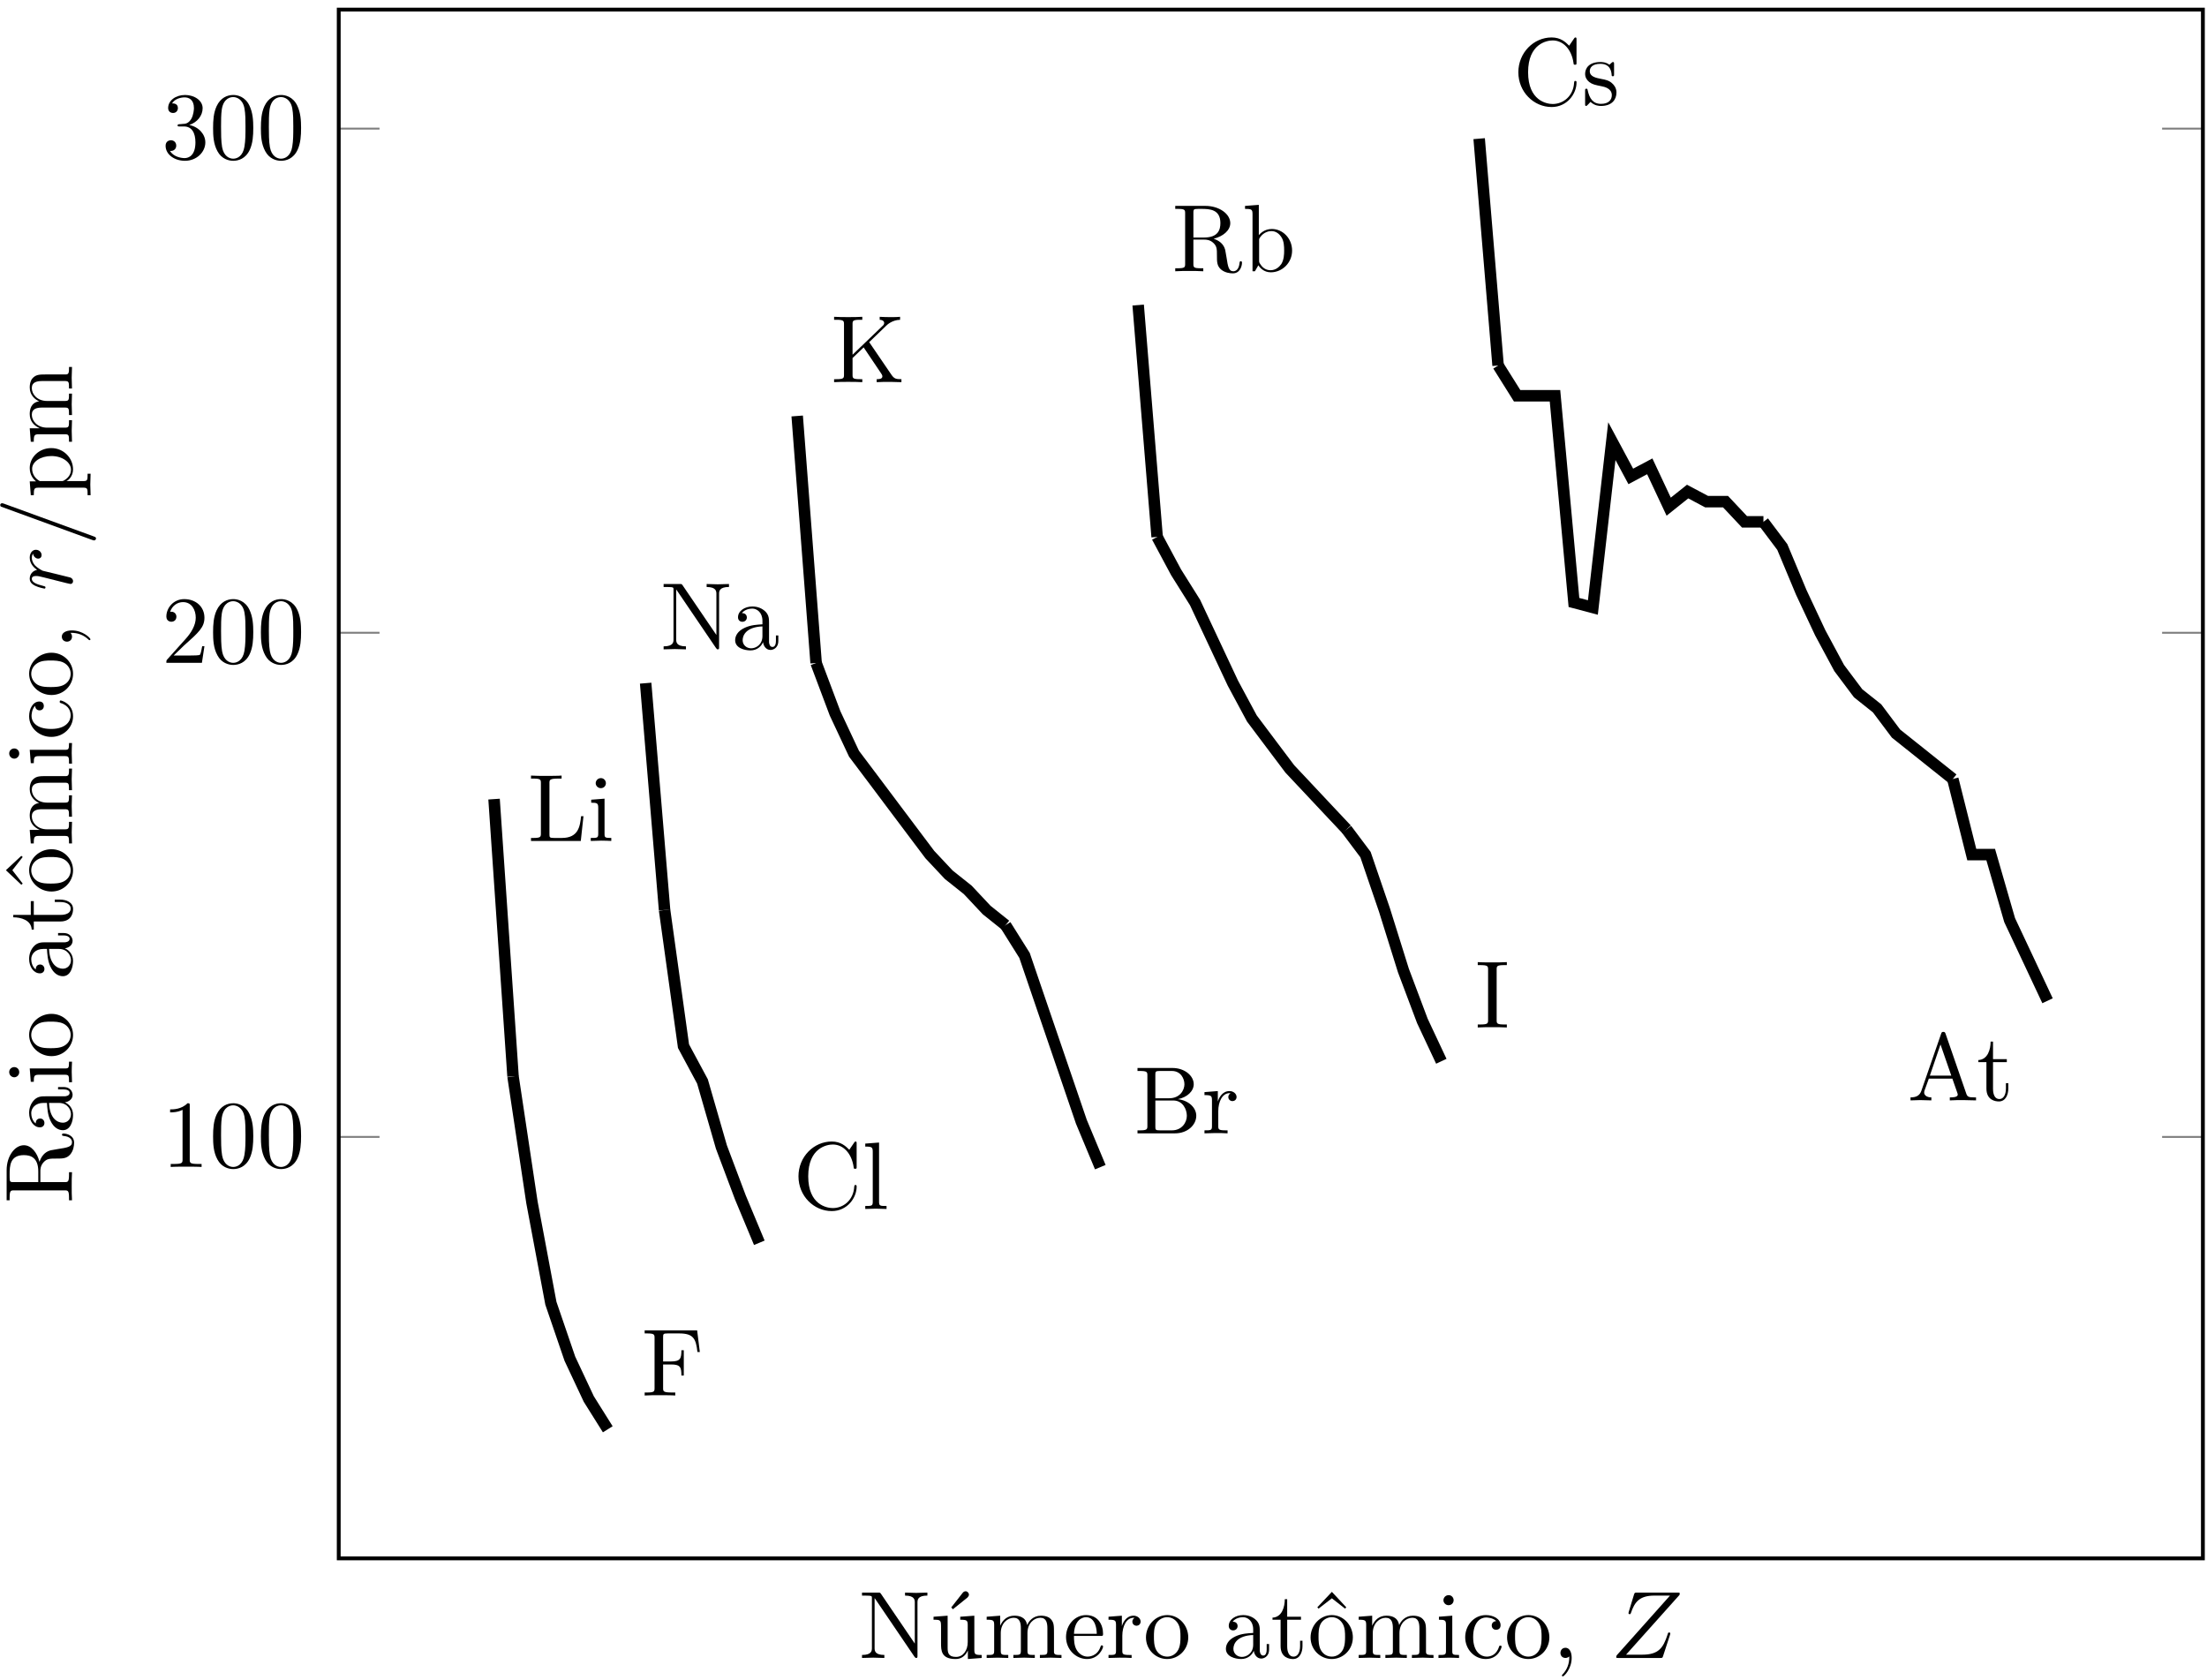
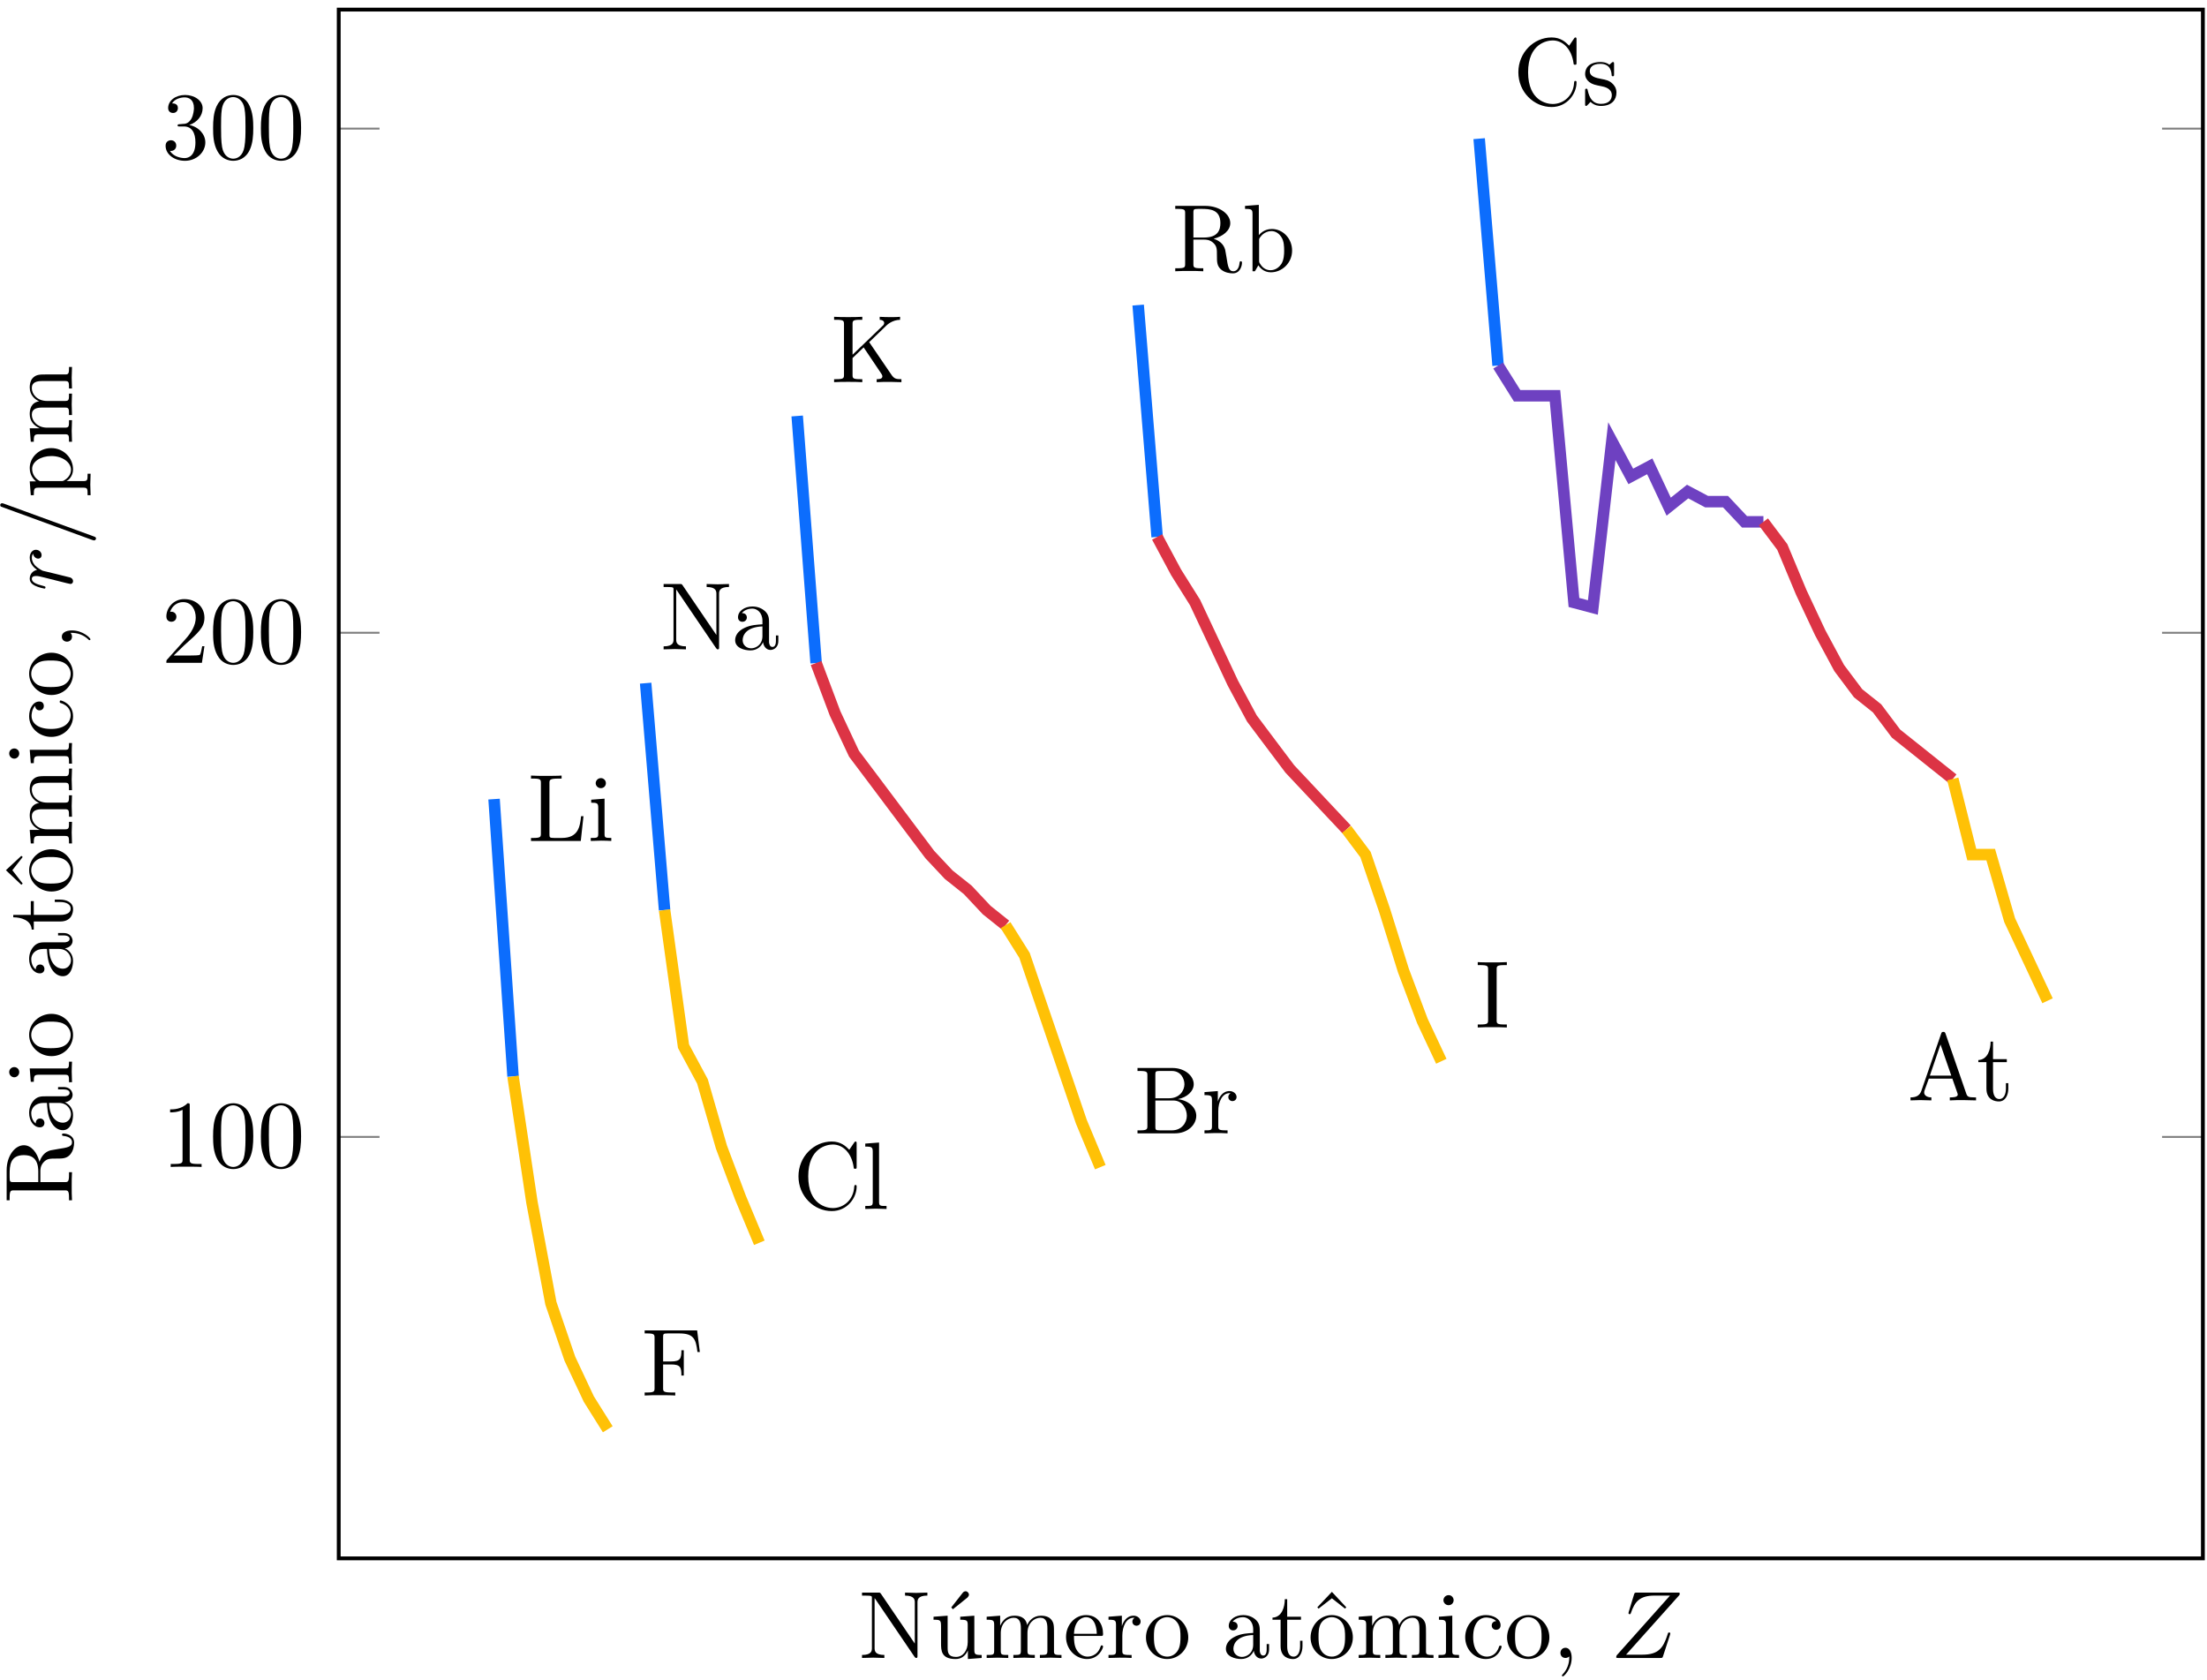
<svg xmlns="http://www.w3.org/2000/svg" xmlns:xlink="http://www.w3.org/1999/xlink" width="230pt" height="175pt" version="1.1" viewBox="0 0 230 175">
  <defs>
    <symbol id="ao" overflow="visible">
      <path d="m4.172 0v-0.312h-0.312c-0.906 0-0.922-0.109-0.922-0.469v-5.594c0-0.25 0-0.266-0.234-0.266-0.625 0.641-1.5 0.641-1.812 0.641v0.312c0.203 0 0.781 0 1.297-0.266v5.172c0 0.359-0.031 0.469-0.922 0.469h-0.312v0.312c0.344-0.031 1.203-0.031 1.609-0.031 0.391 0 1.266 0 1.609 0.031z" />
    </symbol>
    <symbol id="a" overflow="visible">
      <path d="m4.578-3.188c0-0.797-0.047-1.594-0.391-2.328-0.453-0.969-1.281-1.125-1.688-1.125-0.609 0-1.328 0.266-1.75 1.188-0.312 0.688-0.359 1.469-0.359 2.266 0 0.75 0.031 1.641 0.453 2.406 0.422 0.797 1.156 1 1.641 1 0.531 0 1.297-0.203 1.734-1.156 0.312-0.688 0.359-1.469 0.359-2.25zm-0.812-0.125c0 0.75 0 1.422-0.109 2.062-0.156 0.953-0.719 1.25-1.172 1.25-0.391 0-0.984-0.25-1.156-1.203-0.109-0.594-0.109-1.516-0.109-2.109 0-0.641 0-1.297 0.078-1.828 0.188-1.188 0.938-1.281 1.188-1.281 0.328 0 0.984 0.188 1.172 1.172 0.109 0.562 0.109 1.312 0.109 1.938z" />
    </symbol>
    <symbol id="an" overflow="visible">
      <path d="m4.469-1.734h-0.234c-0.062 0.297-0.125 0.734-0.234 0.891-0.062 0.078-0.719 0.078-0.938 0.078h-1.797l1.062-1.031c1.547-1.375 2.141-1.906 2.141-2.906 0-1.141-0.891-1.938-2.109-1.938-1.125 0-1.859 0.922-1.859 1.812 0 0.547 0.5 0.547 0.531 0.547 0.172 0 0.516-0.109 0.516-0.531 0-0.25-0.188-0.516-0.531-0.516-0.078 0-0.094 0-0.125 0.016 0.219-0.656 0.766-1.016 1.344-1.016 0.906 0 1.328 0.812 1.328 1.625 0 0.797-0.484 1.578-1.047 2.203l-1.906 2.125c-0.109 0.109-0.109 0.141-0.109 0.375h3.703z" />
    </symbol>
    <symbol id="am" overflow="visible">
      <path d="m4.562-1.703c0-0.812-0.641-1.594-1.672-1.812 0.812-0.266 1.391-0.953 1.391-1.75 0-0.812-0.875-1.375-1.828-1.375-1 0-1.766 0.594-1.766 1.359 0 0.328 0.219 0.516 0.516 0.516s0.5-0.219 0.5-0.516c0-0.484-0.469-0.484-0.609-0.484 0.297-0.5 0.953-0.625 1.312-0.625 0.422 0 0.969 0.219 0.969 1.109 0 0.125-0.031 0.703-0.281 1.141-0.297 0.484-0.641 0.516-0.891 0.516-0.078 0.016-0.312 0.031-0.391 0.031-0.078 0.016-0.141 0.031-0.141 0.125 0 0.109 0.062 0.109 0.234 0.109h0.438c0.812 0 1.188 0.672 1.188 1.656 0 1.359-0.688 1.641-1.125 1.641s-1.188-0.172-1.531-0.75c0.344 0.047 0.656-0.172 0.656-0.547 0-0.359-0.266-0.562-0.547-0.562-0.25 0-0.562 0.141-0.562 0.578 0 0.906 0.922 1.562 2.016 1.562 1.219 0 2.125-0.906 2.125-1.922z" />
    </symbol>
    <symbol id="al" overflow="visible">
      <path d="m5.797-2.578h-0.25c-0.109 1.016-0.25 2.266-2 2.266h-0.812c-0.469 0-0.484-0.062-0.484-0.391v-5.312c0-0.344 0-0.484 0.938-0.484h0.328v-0.312c-0.359 0.031-1.266 0.031-1.672 0.031-0.391 0-1.172 0-1.516-0.031v0.312h0.234c0.766 0 0.797 0.109 0.797 0.469v5.25c0 0.359-0.031 0.469-0.797 0.469h-0.234v0.312h5.188z" />
    </symbol>
    <symbol id="i" overflow="visible">
      <path d="m2.469 0v-0.312c-0.672 0-0.703-0.047-0.703-0.438v-3.656l-1.391 0.109v0.312c0.641 0 0.734 0.062 0.734 0.547v2.688c0 0.438-0.109 0.438-0.781 0.438v0.312l1.094-0.031c0.359 0 0.703 0.016 1.047 0.031zm-0.562-6.016c0-0.281-0.219-0.531-0.516-0.531-0.344 0-0.547 0.281-0.547 0.531 0 0.266 0.234 0.516 0.531 0.516 0.344 0 0.531-0.266 0.531-0.516z" />
    </symbol>
    <symbol id="aa" overflow="visible">
      <path d="m6.078-4.531-0.281-2.25h-5.469v0.312h0.234c0.766 0 0.797 0.109 0.797 0.469v5.219c0 0.359-0.031 0.469-0.797 0.469h-0.234v0.312c0.344-0.031 1.125-0.031 1.516-0.031 0.406 0 1.312 0 1.672 0.031v-0.312h-0.328c-0.938 0-0.938-0.125-0.938-0.469v-2.453h0.844c0.969 0 1.062 0.312 1.062 1.156h0.25v-2.641h-0.25c0 0.844-0.094 1.172-1.062 1.172h-0.844v-2.531c0-0.328 0.016-0.391 0.484-0.391h1.188c1.5 0 1.75 0.562 1.906 1.938z" />
    </symbol>
    <symbol id="g" overflow="visible">
      <path d="m7.141-6.5v-0.312l-1.172 0.031-1.156-0.031v0.312c1.016 0 1.016 0.469 1.016 0.734v4.266l-3.516-5.172c-0.094-0.125-0.094-0.141-0.281-0.141h-1.703v0.312h0.297c0.141 0 0.344 0.016 0.484 0.016 0.234 0.031 0.25 0.047 0.25 0.234v5.203c0 0.266 0 0.734-1.031 0.734v0.312l1.172-0.031 1.156 0.031v-0.312c-1.016 0-1.016-0.469-1.016-0.734v-5.188c0.047 0.047 0.047 0.062 0.094 0.125l4.062 5.984c0.094 0.109 0.109 0.125 0.172 0.125 0.141 0 0.141-0.062 0.141-0.266v-5.5c0-0.266 0-0.734 1.031-0.734z" />
    </symbol>
    <symbol id="f" overflow="visible">
      <path d="m4.812-0.891v-0.562h-0.25v0.562c0 0.578-0.25 0.641-0.359 0.641-0.328 0-0.359-0.453-0.359-0.5v-1.984c0-0.422 0-0.812-0.359-1.188-0.391-0.391-0.891-0.547-1.375-0.547-0.812 0-1.5 0.469-1.5 1.125 0 0.297 0.203 0.469 0.453 0.469 0.281 0 0.469-0.203 0.469-0.453 0-0.125-0.062-0.453-0.516-0.453 0.266-0.359 0.766-0.469 1.078-0.469 0.484 0 1.062 0.391 1.062 1.281v0.359c-0.516 0.031-1.219 0.062-1.844 0.359-0.75 0.344-1 0.859-1 1.297 0 0.812 0.969 1.062 1.594 1.062 0.672 0 1.125-0.406 1.312-0.859 0.047 0.391 0.312 0.812 0.781 0.812 0.203 0 0.812-0.141 0.812-0.953zm-1.656-0.5c0 0.938-0.719 1.281-1.172 1.281-0.484 0-0.891-0.344-0.891-0.844 0-0.547 0.406-1.375 2.062-1.438z" />
    </symbol>
    <symbol id="e" overflow="visible">
      <path d="m6.625-2.328c0-0.094 0-0.172-0.125-0.172-0.109 0-0.109 0.062-0.125 0.172-0.078 1.422-1.141 2.234-2.234 2.234-0.609 0-2.562-0.328-2.562-3.312 0-2.969 1.953-3.312 2.562-3.312 1.078 0 1.969 0.906 2.172 2.359 0.016 0.141 0.016 0.172 0.156 0.172 0.156 0 0.156-0.031 0.156-0.234v-2.359c0-0.172 0-0.25-0.109-0.25-0.031 0-0.078 0-0.156 0.125l-0.5 0.734c-0.359-0.359-0.875-0.859-1.828-0.859-1.875 0-3.469 1.594-3.469 3.625 0 2.062 1.609 3.625 3.469 3.625 1.625 0 2.594-1.391 2.594-2.547z" />
    </symbol>
    <symbol id="z" overflow="visible">
      <path d="m2.547 0v-0.312c-0.672 0-0.781 0-0.781-0.438v-6.172l-1.438 0.109v0.312c0.703 0 0.781 0.062 0.781 0.562v5.188c0 0.438-0.109 0.438-0.781 0.438v0.312l1.109-0.031z" />
    </symbol>
    <symbol id="y" overflow="visible">
      <path d="m7.344 0v-0.312c-0.547 0-0.75-0.031-1.047-0.469l-2.312-3.391 1.797-1.734c0.078-0.078 0.609-0.578 1.422-0.594v-0.312c-0.266 0.031-0.578 0.031-0.859 0.031-0.359 0-0.922 0-1.266-0.031v0.312c0.406 0.016 0.469 0.234 0.469 0.328 0 0.156-0.109 0.266-0.188 0.328l-3.109 2.984v-3.172c0-0.359 0.016-0.469 0.781-0.469h0.234v-0.312c-0.344 0.031-1.078 0.031-1.469 0.031-0.375 0-1.125 0-1.469-0.031v0.312h0.234c0.766 0 0.797 0.109 0.797 0.469v5.25c0 0.359-0.031 0.469-0.797 0.469h-0.234v0.312c0.344-0.031 1.094-0.031 1.469-0.031s1.125 0 1.469 0.031v-0.312h-0.234c-0.766 0-0.781-0.109-0.781-0.469v-1.734l1.156-1.109 1.797 2.672c0.062 0.094 0.156 0.219 0.156 0.344 0 0.297-0.391 0.297-0.594 0.297v0.312c0.344-0.031 1.047-0.031 1.422-0.031z" />
    </symbol>
    <symbol id="x" overflow="visible">
      <path d="m6.484-1.828c0-0.859-0.812-1.609-1.922-1.734 0.969-0.188 1.656-0.828 1.656-1.562 0-0.859-0.922-1.688-2.219-1.688h-3.641v0.312h0.234c0.766 0 0.797 0.109 0.797 0.469v5.25c0 0.359-0.031 0.469-0.797 0.469h-0.234v0.312h3.906c1.328 0 2.219-0.891 2.219-1.828zm-1.234-3.297c0 0.641-0.484 1.469-1.594 1.469h-1.438v-2.438c0-0.344 0.016-0.406 0.484-0.406h1.234c0.969 0 1.312 0.844 1.312 1.375zm0.25 3.297c0 0.703-0.531 1.516-1.547 1.516h-1.25c-0.469 0-0.484-0.062-0.484-0.391v-2.719h1.875c0.984 0 1.406 0.922 1.406 1.594z" />
    </symbol>
    <symbol id="l" overflow="visible">
      <path d="m3.625-3.797c0-0.312-0.312-0.609-0.734-0.609-0.734 0-1.094 0.672-1.219 1.094v-1.094l-1.391 0.109v0.312c0.703 0 0.781 0.062 0.781 0.562v2.672c0 0.438-0.109 0.438-0.781 0.438v0.312l1.141-0.031c0.391 0 0.859 0 1.266 0.031v-0.312h-0.219c-0.734 0-0.75-0.109-0.75-0.469v-1.531c0-0.984 0.422-1.875 1.172-1.875 0.062 0 0.094 0 0.109 0.016-0.031 0-0.234 0.125-0.234 0.391s0.219 0.422 0.438 0.422c0.172 0 0.422-0.125 0.422-0.438z" />
    </symbol>
    <symbol id="ak" overflow="visible">
      <path d="m7.297-0.875c0-0.062 0-0.172-0.125-0.172-0.109 0-0.109 0.094-0.125 0.156-0.062 0.719-0.406 0.891-0.656 0.891-0.484 0-0.562-0.516-0.703-1.438l-0.141-0.797c-0.172-0.641-0.656-0.969-1.203-1.156 0.953-0.234 1.734-0.844 1.734-1.625 0-0.953-1.141-1.797-2.594-1.797h-3.141v0.312h0.25c0.766 0 0.781 0.109 0.781 0.469v5.25c0 0.359-0.016 0.469-0.781 0.469h-0.25v0.312c0.359-0.031 1.078-0.031 1.453-0.031 0.391 0 1.109 0 1.469 0.031v-0.312h-0.25c-0.766 0-0.781-0.109-0.781-0.469v-2.516h1.141c0.156 0 0.578 0 0.938 0.344 0.375 0.344 0.375 0.656 0.375 1.328 0 0.641 0 1.047 0.406 1.422 0.406 0.359 0.953 0.422 1.25 0.422 0.781 0 0.953-0.812 0.953-1.094zm-2.25-4.141c0 0.688-0.234 1.5-1.703 1.5h-1.109v-2.578c0-0.234 0-0.359 0.219-0.391 0.094-0.016 0.391-0.016 0.594-0.016 0.891 0 2 0.047 2 1.484z" />
    </symbol>
    <symbol id="aj" overflow="visible">
      <path d="m5.188-2.156c0-1.266-0.969-2.25-2.109-2.25-0.781 0-1.203 0.469-1.359 0.641v-3.156l-1.438 0.109v0.312c0.703 0 0.781 0.062 0.781 0.562v5.938h0.25l0.359-0.625c0.141 0.234 0.562 0.734 1.297 0.734 1.188 0 2.219-0.984 2.219-2.266zm-0.828 0c0 0.359-0.016 0.953-0.297 1.406-0.219 0.312-0.594 0.641-1.125 0.641-0.453 0-0.812-0.234-1.047-0.609-0.141-0.203-0.141-0.234-0.141-0.422v-2.047c0-0.188 0-0.203 0.109-0.359 0.391-0.562 0.938-0.641 1.172-0.641 0.453 0 0.812 0.266 1.047 0.641 0.266 0.406 0.281 0.969 0.281 1.391z" />
    </symbol>
    <symbol id="ai" overflow="visible">
      <path d="m3.312 0v-0.312h-0.25c-0.797 0-0.812-0.109-0.812-0.469v-5.25c0-0.359 0.016-0.469 0.812-0.469h0.25v-0.312c-0.344 0.031-1.125 0.031-1.516 0.031-0.375 0-1.172 0-1.516-0.031v0.312h0.25c0.797 0 0.828 0.109 0.828 0.469v5.25c0 0.359-0.031 0.469-0.828 0.469h-0.25v0.312c0.344-0.031 1.141-0.031 1.516-0.031 0.391 0 1.172 0 1.516 0.031z" />
    </symbol>
    <symbol id="ah" overflow="visible">
      <path d="m3.594-1.281c0-0.516-0.297-0.828-0.422-0.938-0.328-0.328-0.719-0.406-1.141-0.484-0.562-0.109-1.219-0.234-1.219-0.812 0-0.359 0.25-0.766 1.109-0.766 1.094 0 1.156 0.906 1.172 1.203 0 0.094 0.109 0.094 0.109 0.094 0.141 0 0.141-0.047 0.141-0.234v-1.016c0-0.156 0-0.234-0.109-0.234-0.047 0-0.078 0-0.203 0.125-0.031 0.031-0.125 0.125-0.172 0.156-0.375-0.281-0.781-0.281-0.938-0.281-1.219 0-1.594 0.672-1.594 1.234 0 0.344 0.156 0.625 0.422 0.844 0.328 0.25 0.609 0.312 1.328 0.453 0.219 0.047 1.031 0.203 1.031 0.922 0 0.5-0.344 0.906-1.125 0.906-0.844 0-1.203-0.562-1.391-1.422-0.031-0.125-0.031-0.156-0.141-0.156-0.125 0-0.125 0.062-0.125 0.234v1.328c0 0.172 0 0.234 0.109 0.234 0.047 0 0.062-0.016 0.25-0.203 0.016-0.016 0.016-0.031 0.203-0.219 0.438 0.406 0.891 0.422 1.094 0.422 1.141 0 1.609-0.672 1.609-1.391z" />
    </symbol>
    <symbol id="ag" overflow="visible">
      <path d="m7.141 0v-0.312h-0.172c-0.594 0-0.734-0.062-0.844-0.391l-2.156-6.234c-0.047-0.125-0.078-0.203-0.234-0.203s-0.188 0.062-0.234 0.203l-2.062 5.953c-0.188 0.516-0.578 0.672-1.125 0.672v0.312l1.016-0.031 1.156 0.031v-0.312c-0.5 0-0.75-0.25-0.75-0.5 0-0.031 0.016-0.141 0.016-0.156l0.469-1.297h2.453l0.531 1.516c0.016 0.047 0.031 0.109 0.031 0.141 0 0.297-0.562 0.297-0.828 0.297v0.312c0.359-0.031 1.062-0.031 1.438-0.031zm-2.578-2.578h-2.234l1.109-3.25z" />
    </symbol>
    <symbol id="k" overflow="visible">
      <path d="m3.312-1.234v-0.562h-0.25v0.547c0 0.734-0.297 1.109-0.672 1.109-0.672 0-0.672-0.906-0.672-1.078v-2.766h1.438v-0.312h-1.438v-1.828h-0.25c0 0.812-0.297 1.875-1.281 1.922v0.219h0.844v2.75c0 1.219 0.938 1.344 1.297 1.344 0.703 0 0.984-0.703 0.984-1.344z" />
    </symbol>
    <symbol id="af" overflow="visible">
      <path d="m5.328 0v-0.312c-0.688 0-0.766-0.062-0.766-0.562v-3.531l-1.469 0.109v0.312c0.688 0 0.781 0.062 0.781 0.562v1.766c0 0.875-0.484 1.547-1.219 1.547-0.828 0-0.875-0.469-0.875-0.984v-3.312l-1.469 0.109v0.312c0.781 0 0.781 0.031 0.781 0.906v1.5c0 0.781 0 1.688 1.516 1.688 0.562 0 1-0.281 1.281-0.891v0.891zm-1.328-6.594c0-0.188-0.172-0.359-0.344-0.359-0.156 0-0.266 0.109-0.312 0.172l-1.188 1.516 0.172 0.188 1.516-1.219c0.078-0.078 0.156-0.188 0.156-0.297z" />
    </symbol>
    <symbol id="j" overflow="visible">
      <path d="m8.109 0v-0.312c-0.516 0-0.766 0-0.781-0.297v-1.906c0-0.859 0-1.156-0.312-1.516-0.141-0.172-0.469-0.375-1.047-0.375-0.828 0-1.281 0.594-1.438 0.984-0.141-0.875-0.875-0.984-1.328-0.984-0.734 0-1.203 0.422-1.484 1.047v-1.047l-1.406 0.109v0.312c0.703 0 0.781 0.062 0.781 0.562v2.672c0 0.438-0.109 0.438-0.781 0.438v0.312l1.141-0.031 1.109 0.031v-0.312c-0.672 0-0.781 0-0.781-0.438v-1.844c0-1.031 0.719-1.594 1.344-1.594 0.641 0 0.75 0.531 0.75 1.109v2.328c0 0.438-0.109 0.438-0.781 0.438v0.312l1.125-0.031 1.109 0.031v-0.312c-0.656 0-0.766 0-0.766-0.438v-1.844c0-1.031 0.703-1.594 1.344-1.594 0.625 0 0.734 0.531 0.734 1.109v2.328c0 0.438-0.109 0.438-0.781 0.438v0.312l1.125-0.031z" />
    </symbol>
    <symbol id="ae" overflow="visible">
      <path d="m4.141-1.188c0-0.094-0.078-0.125-0.141-0.125-0.078 0-0.109 0.062-0.125 0.141-0.344 1.031-1.25 1.031-1.344 1.031-0.5 0-0.891-0.297-1.125-0.672-0.297-0.469-0.297-1.125-0.297-1.484h2.781c0.219 0 0.25 0 0.25-0.219 0-0.984-0.547-1.953-1.781-1.953-1.156 0-2.078 1.031-2.078 2.281 0 1.328 1.047 2.297 2.188 2.297 1.219 0 1.672-1.109 1.672-1.297zm-0.656-1.328h-2.375c0.062-1.484 0.906-1.734 1.25-1.734 1.016 0 1.125 1.344 1.125 1.734z" />
    </symbol>
    <symbol id="h" overflow="visible">
      <path d="m4.688-2.141c0-1.266-0.984-2.328-2.188-2.328-1.25 0-2.219 1.094-2.219 2.328 0 1.297 1.031 2.25 2.203 2.25 1.203 0 2.203-0.984 2.203-2.25zm-0.812-0.078c0 0.359 0 0.906-0.219 1.344-0.234 0.453-0.672 0.734-1.156 0.734-0.438 0-0.875-0.203-1.141-0.672-0.25-0.438-0.25-1.047-0.25-1.406 0-0.391 0-0.922 0.234-1.359 0.266-0.453 0.734-0.672 1.141-0.672 0.438 0 0.859 0.219 1.125 0.656 0.266 0.422 0.266 1 0.266 1.375z" />
    </symbol>
    <symbol id="ad" overflow="visible">
      <path d="m4.688-2.141c0-1.266-0.984-2.328-2.188-2.328-1.25 0-2.219 1.094-2.219 2.328 0 1.297 1.031 2.25 2.203 2.25 1.203 0 2.203-0.984 2.203-2.25zm-0.812-0.078c0 0.359 0 0.906-0.219 1.344-0.234 0.453-0.672 0.734-1.156 0.734-0.438 0-0.875-0.203-1.141-0.672-0.25-0.438-0.25-1.047-0.25-1.406 0-0.391 0-0.922 0.234-1.359 0.266-0.453 0.734-0.672 1.141-0.672 0.438 0 0.859 0.219 1.125 0.656 0.266 0.422 0.266 1 0.266 1.375zm0.125-3.062-1.5-1.609-1.516 1.609 0.125 0.141 1.391-1.078 1.375 1.078z" />
    </symbol>
    <symbol id="ac" overflow="visible">
      <path d="m4.141-1.188c0-0.094-0.109-0.094-0.141-0.094-0.078 0-0.109 0.031-0.125 0.094-0.281 0.922-0.938 1.047-1.297 1.047-0.531 0-1.406-0.422-1.406-2.031 0-1.625 0.812-2.047 1.344-2.047 0.094 0 0.719 0.016 1.062 0.375-0.406 0.031-0.469 0.328-0.469 0.453 0 0.266 0.188 0.453 0.453 0.453s0.469-0.156 0.469-0.469c0-0.672-0.766-1.062-1.531-1.062-1.25 0-2.156 1.078-2.156 2.312 0 1.281 0.984 2.266 2.141 2.266 1.328 0 1.656-1.203 1.656-1.297z" />
    </symbol>
    <symbol id="ab" overflow="visible">
      <path d="m2.031-0.016c0-0.625-0.25-1.047-0.641-1.047-0.359 0-0.531 0.281-0.531 0.531 0 0.266 0.172 0.531 0.531 0.531 0.141 0 0.281-0.062 0.391-0.156 0.016 0.781-0.25 1.391-0.688 1.859-0.062 0.062-0.078 0.078-0.078 0.109 0 0.078 0.047 0.109 0.094 0.109 0.125 0 0.922-0.781 0.922-1.938z" />
    </symbol>
    <symbol id="w" overflow="visible">
      <path d="m6.219-2.547c0-0.062-0.031-0.109-0.125-0.109s-0.109 0.031-0.172 0.25c-0.438 1.344-0.922 2.062-2.609 2.062h-1.703l5.562-6.219c0.016-0.047 0.031-0.094 0.031-0.156 0-0.094-0.047-0.094-0.25-0.094h-4.203c-0.234 0-0.25 0.016-0.312 0.203l-0.547 1.797c-0.016 0.047-0.031 0.141-0.031 0.141s0 0.109 0.125 0.109c0.094 0 0.109-0.078 0.125-0.109 0.391-1.172 0.906-1.828 2.453-1.828h1.625l-5.562 6.234s-0.047 0.141-0.047 0.172c0 0.094 0.062 0.094 0.25 0.094h4.328c0.25 0 0.25-0.016 0.312-0.203l0.719-2.203c0-0.031 0.031-0.109 0.031-0.141z" />
    </symbol>
    <symbol id="v" overflow="visible">
      <path d="m-0.875-7.297c-0.062 0-0.172 0-0.172 0.125 0 0.109 0.094 0.109 0.156 0.125 0.719 0.062 0.891 0.406 0.891 0.656 0 0.484-0.516 0.562-1.438 0.703l-0.797 0.141c-0.641 0.172-0.969 0.656-1.156 1.203-0.234-0.953-0.844-1.734-1.625-1.734-0.953 0-1.797 1.141-1.797 2.594v3.141h0.312v-0.25c0-0.766 0.109-0.781 0.469-0.781h5.25c0.359 0 0.469 0.016 0.469 0.781v0.25h0.312c-0.031-0.359-0.031-1.078-0.031-1.453 0-0.391 0-1.109 0.031-1.469h-0.312v0.25c0 0.766-0.109 0.781-0.469 0.781h-2.516v-1.141c0-0.156 0-0.578 0.344-0.938 0.344-0.375 0.656-0.375 1.328-0.375 0.641 0 1.047 0 1.422-0.406 0.359-0.406 0.422-0.953 0.422-1.25 0-0.781-0.812-0.953-1.094-0.953zm-4.141 2.25c0.688 0 1.5 0.234 1.5 1.703v1.109h-2.578c-0.234 0-0.359 0-0.391-0.219-0.016-0.094-0.016-0.391-0.016-0.594 0-0.891 0.047-2 1.484-2z" />
    </symbol>
    <symbol id="d" overflow="visible">
      <path d="m-0.891-4.812h-0.562v0.25h0.562c0.578 0 0.641 0.25 0.641 0.359 0 0.328-0.453 0.359-0.5 0.359h-1.984c-0.422 0-0.812 0-1.188 0.359-0.391 0.391-0.547 0.891-0.547 1.375 0 0.812 0.469 1.5 1.125 1.5 0.297 0 0.469-0.203 0.469-0.453 0-0.281-0.203-0.469-0.453-0.469-0.125 0-0.453 0.062-0.453 0.516-0.359-0.266-0.469-0.766-0.469-1.078 0-0.484 0.391-1.062 1.281-1.062h0.359c0.031 0.516 0.062 1.219 0.359 1.844 0.344 0.75 0.859 1 1.297 1 0.812 0 1.062-0.969 1.062-1.594 0-0.672-0.406-1.125-0.859-1.312 0.391-0.047 0.812-0.312 0.812-0.781 0-0.203-0.141-0.812-0.953-0.812zm-0.5 1.656c0.938 0 1.281 0.719 1.281 1.172 0 0.484-0.344 0.891-0.844 0.891-0.547 0-1.375-0.406-1.438-2.062z" />
    </symbol>
    <symbol id="c" overflow="visible">
      <path d="m0-2.469h-0.312c0 0.672-0.047 0.703-0.438 0.703h-3.656l0.109 1.391h0.312c0-0.641 0.062-0.734 0.547-0.734h2.688c0.438 0 0.438 0.109 0.438 0.781h0.312l-0.031-1.094c0-0.359 0.016-0.703 0.031-1.047zm-6.016 0.562c-0.281 0-0.531 0.219-0.531 0.516 0 0.344 0.281 0.547 0.531 0.547 0.266 0 0.516-0.234 0.516-0.531 0-0.344-0.266-0.531-0.516-0.531z" />
    </symbol>
    <symbol id="b" overflow="visible">
      <path d="m-2.141-4.688c-1.266 0-2.328 0.984-2.328 2.188 0 1.25 1.094 2.219 2.328 2.219 1.297 0 2.25-1.031 2.25-2.203 0-1.203-0.984-2.203-2.25-2.203zm-0.078 0.812c0.359 0 0.906 0 1.344 0.219 0.453 0.234 0.734 0.672 0.734 1.156 0 0.438-0.203 0.875-0.672 1.141-0.438 0.25-1.047 0.25-1.406 0.25-0.391 0-0.922 0-1.359-0.234-0.453-0.266-0.672-0.734-0.672-1.141 0-0.438 0.219-0.859 0.656-1.125 0.422-0.266 1-0.266 1.375-0.266z" />
    </symbol>
    <symbol id="u" overflow="visible">
      <path d="m-1.234-3.312h-0.562v0.25h0.547c0.734 0 1.109 0.297 1.109 0.672 0 0.672-0.906 0.672-1.078 0.672h-2.766v-1.438h-0.312v1.438h-1.828v0.25c0.812 0 1.875 0.297 1.922 1.281h0.219v-0.844h2.75c1.219 0 1.344-0.938 1.344-1.297 0-0.703-0.703-0.984-1.344-0.984z" />
    </symbol>
    <symbol id="t" overflow="visible">
      <path d="m-2.141-4.688c-1.266 0-2.328 0.984-2.328 2.188 0 1.25 1.094 2.219 2.328 2.219 1.297 0 2.25-1.031 2.25-2.203 0-1.203-0.984-2.203-2.25-2.203zm-0.078 0.812c0.359 0 0.906 0 1.344 0.219 0.453 0.234 0.734 0.672 0.734 1.156 0 0.438-0.203 0.875-0.672 1.141-0.438 0.25-1.047 0.25-1.406 0.25-0.391 0-0.922 0-1.359-0.234-0.453-0.266-0.672-0.734-0.672-1.141 0-0.438 0.219-0.859 0.656-1.125 0.422-0.266 1-0.266 1.375-0.266zm-3.062-0.125-1.609 1.5 1.609 1.516 0.141-0.125-1.078-1.391 1.078-1.375z" />
    </symbol>
    <symbol id="s" overflow="visible">
      <path d="m0-8.109h-0.312c0 0.516 0 0.766-0.297 0.781h-1.906c-0.859 0-1.156 0-1.516 0.312-0.172 0.141-0.375 0.469-0.375 1.047 0 0.828 0.594 1.281 0.984 1.438-0.875 0.141-0.984 0.875-0.984 1.328 0 0.734 0.422 1.203 1.047 1.484h-1.047l0.109 1.406h0.312c0-0.703 0.062-0.781 0.562-0.781h2.672c0.438 0 0.438 0.109 0.438 0.781h0.312l-0.031-1.141 0.031-1.109h-0.312c0 0.672 0 0.781-0.438 0.781h-1.844c-1.031 0-1.594-0.719-1.594-1.344 0-0.641 0.531-0.75 1.109-0.75h2.328c0.438 0 0.438 0.109 0.438 0.781h0.312l-0.031-1.125 0.031-1.109h-0.312c0 0.656 0 0.766-0.438 0.766h-1.844c-1.031 0-1.594-0.703-1.594-1.344 0-0.625 0.531-0.734 1.109-0.734h2.328c0.438 0 0.438 0.109 0.438 0.781h0.312l-0.031-1.125z" />
    </symbol>
    <symbol id="r" overflow="visible">
      <path d="m-1.188-4.141c-0.094 0-0.094 0.109-0.094 0.141 0 0.078 0.031 0.109 0.094 0.125 0.922 0.281 1.047 0.938 1.047 1.297 0 0.531-0.422 1.406-2.031 1.406-1.625 0-2.047-0.812-2.047-1.344 0-0.094 0.016-0.719 0.375-1.062 0.031 0.406 0.328 0.469 0.453 0.469 0.266 0 0.453-0.188 0.453-0.453s-0.156-0.469-0.469-0.469c-0.672 0-1.062 0.766-1.062 1.531 0 1.25 1.078 2.156 2.312 2.156 1.281 0 2.266-0.984 2.266-2.141 0-1.328-1.203-1.656-1.297-1.656z" />
    </symbol>
    <symbol id="q" overflow="visible">
      <path d="m-0.016-2.031c-0.625 0-1.047 0.25-1.047 0.641 0 0.359 0.281 0.531 0.531 0.531 0.266 0 0.531-0.172 0.531-0.531 0-0.141-0.062-0.281-0.156-0.391 0.781-0.016 1.391 0.25 1.859 0.688 0.062 0.062 0.078 0.078 0.109 0.078 0.078 0 0.109-0.047 0.109-0.094 0-0.125-0.781-0.922-1.938-0.922z" />
    </symbol>
    <symbol id="p" overflow="visible">
      <path d="m-3.766-4.344c-0.344 0-0.641 0.312-0.641 0.828 0 0.641 0.484 1.078 0.766 1.266-0.453 0.094-0.766 0.453-0.766 0.922 0 0.453 0.391 0.641 0.562 0.734 0.344 0.172 0.938 0.297 0.969 0.297 0.109 0 0.109-0.109 0.109-0.109 0-0.109-0.016-0.109-0.234-0.172-0.703-0.172-1.188-0.375-1.188-0.734 0-0.156 0.078-0.297 0.453-0.297 0.219 0 0.328 0.031 0.844 0.156l2.297 0.578c0.156 0.031 0.391 0.094 0.438 0.094 0.172 0 0.266-0.141 0.266-0.297 0-0.125-0.078-0.297-0.281-0.375-0.031-0.016-1.391-0.344-1.578-0.391l-1.297-0.312c-0.125-0.047-0.594-0.328-0.812-0.562-0.062-0.078-0.328-0.375-0.328-0.797 0-0.266 0.125-0.422 0.125-0.422 0.047 0.297 0.281 0.516 0.547 0.516 0.156 0 0.344-0.109 0.344-0.375s-0.234-0.547-0.594-0.547z" />
    </symbol>
    <symbol id="o" overflow="visible">
      <path d="m-7.281-4.422c-0.109 0-0.203 0.078-0.203 0.188 0 0.078 0.031 0.141 0.094 0.172l9.5 3.469c0.141 0.047 0.188 0.047 0.188 0.047 0.109 0 0.203-0.094 0.203-0.203 0-0.125-0.078-0.156-0.25-0.219l-9.344-3.406c-0.141-0.047-0.188-0.047-0.188-0.047z" />
    </symbol>
    <symbol id="n" overflow="visible">
      <path d="m-2.156-5.188c-1.266 0-2.25 0.953-2.25 2.078 0 0.781 0.438 1.203 0.656 1.391h-0.656l0.109 1.438h0.312c0-0.703 0.062-0.781 0.5-0.781h4.656c0.453 0 0.453 0.109 0.453 0.781h0.312l-0.031-1.109 0.031-1.125h-0.312c0 0.656 0 0.766-0.453 0.766h-1.766c0.172-0.047 0.703-0.469 0.703-1.219 0-1.188-0.984-2.219-2.266-2.219zm0 0.828c1.203 0 2.047 0.688 2.047 1.422 0 0.406-0.203 0.781-0.609 1.047-0.203 0.141-0.219 0.141-0.422 0.141h-2.219c-0.516-0.281-0.797-0.766-0.797-1.281 0-0.734 0.875-1.328 2-1.328z" />
    </symbol>
    <symbol id="m" overflow="visible">
      <path d="m0-8.109h-0.312c0 0.516 0 0.766-0.297 0.781h-1.906c-0.859 0-1.156 0-1.516 0.312-0.172 0.141-0.375 0.469-0.375 1.047 0 0.828 0.594 1.281 0.984 1.438-0.875 0.141-0.984 0.875-0.984 1.328 0 0.734 0.422 1.203 1.047 1.484h-1.047l0.109 1.406h0.312c0-0.703 0.062-0.781 0.562-0.781h2.672c0.438 0 0.438 0.109 0.438 0.781h0.312l-0.031-1.141 0.031-1.109h-0.312c0 0.672 0 0.781-0.438 0.781h-1.844c-1.031 0-1.594-0.719-1.594-1.344 0-0.641 0.531-0.75 1.109-0.75h2.328c0.438 0 0.438 0.109 0.438 0.781h0.312l-0.031-1.125 0.031-1.109h-0.312c0 0.656 0 0.766-0.438 0.766h-1.844c-1.031 0-1.594-0.703-1.594-1.344 0-0.625 0.531-0.734 1.109-0.734h2.328c0.438 0 0.438 0.109 0.438 0.781h0.312l-0.031-1.125z" />
    </symbol>
    <clipPath id="as">
      <path d="m35.301 66h35.699v64h-35.699z" />
    </clipPath>
    <clipPath id="ar">
      <path d="m36 95h45v67.398h-45z" />
    </clipPath>
    <clipPath id="aq">
      <path d="m137 1h37v54h-37z" />
    </clipPath>
    <clipPath id="ap">
      <path d="m186 64h43.57v58h-43.57z" />
    </clipPath>
  </defs>
  <path transform="matrix(1 0 0 -1 51.489 148.95)" d="m-16.188 30.47h4.25m-4.25 52.539h4.25m-4.25 52.539h4.25m190.02-105.08h-4.25m4.25 52.539h-4.25m4.25 52.539h-4.25" fill="none" stroke="#7f7f7f" stroke-miterlimit="10" stroke-width=".199" />
  <path transform="matrix(1 0 0 -1 51.489 148.95)" d="m-16.188-13.451v161.4h194.27v-161.4z" fill="none" stroke="#000" stroke-miterlimit="10" stroke-width=".399" />
  <g>
    <use x="16.836" y="121.612" xlink:href="#ao" />
    <use x="21.817" y="121.612" xlink:href="#a" />
    <use x="26.799" y="121.612" xlink:href="#a" />
    <use x="16.836" y="69.075" xlink:href="#an" />
    <use x="21.817" y="69.075" xlink:href="#a" />
    <use x="26.799" y="69.075" xlink:href="#a" />
    <use x="16.836" y="16.538" xlink:href="#am" />
    <use x="21.817" y="16.538" xlink:href="#a" />
    <use x="26.799" y="16.538" xlink:href="#a" />
    <use x="55.009" y="87.636" xlink:href="#al" />
    <use x="61.236" y="87.636" xlink:href="#i" />
  </g>
  <g clip-path="url(#as)">
-     <path transform="matrix(1 0 0 -1 51.489 148.95)" d="m-7.1875e-4 65.674 1.977-28.898" fill="none" stroke="#000" stroke-miterlimit="10" stroke-width="1.196" />
+     <path transform="matrix(1 0 0 -1 51.489 148.95)" d="m-7.1875e-4 65.674 1.977-28.898" fill="none" stroke="#0c6dfd" stroke-miterlimit="10" stroke-width="1.196" />
  </g>
  <g clip-path="url(#ar)">
-     <path transform="matrix(1 0 0 -1 51.489 148.95)" d="m1.976 36.775 1.973-13.133 1.973-10.508 1.977-5.777 1.973-4.203 1.977-3.152" fill="none" stroke="#000" stroke-miterlimit="10" stroke-width="1.196" />
+     <path transform="matrix(1 0 0 -1 51.489 148.95)" d="m1.976 36.775 1.973-13.133 1.973-10.508 1.977-5.777 1.973-4.203 1.977-3.152" fill="none" stroke="#ffc106" stroke-miterlimit="10" stroke-width="1.196" />
  </g>
  <g>
    <use x="66.855" y="145.427" xlink:href="#aa" />
    <use x="68.829" y="67.672" xlink:href="#g" />
    <use x="76.301" y="67.672" xlink:href="#f" />
  </g>
-   <path transform="matrix(1 0 0 -1 51.489 148.95)" d="m15.796 77.756 1.973-23.641" fill="none" stroke="#000" stroke-miterlimit="10" stroke-width="1.196" />
-   <path transform="matrix(1 0 0 -1 51.489 148.95)" d="m17.769 54.115 1.973-14.188 1.977-3.676 1.973-6.832 1.977-5.254 1.973-4.727" fill="none" stroke="#000" stroke-miterlimit="10" stroke-width="1.196" />
+   <path transform="matrix(1 0 0 -1 51.489 148.95)" d="m15.796 77.756 1.973-23.641" fill="none" stroke="#0c6dfd" stroke-miterlimit="10" stroke-width="1.196" />
+   <path transform="matrix(1 0 0 -1 51.489 148.95)" d="m17.769 54.115 1.973-14.188 1.977-3.676 1.973-6.832 1.977-5.254 1.973-4.727" fill="none" stroke="#ffc106" stroke-miterlimit="10" stroke-width="1.196" />
  <g>
    <use x="82.649" y="125.989" xlink:href="#e" />
    <use x="89.844" y="125.989" xlink:href="#z" />
    <use x="86.597" y="39.827" xlink:href="#y" />
  </g>
-   <path transform="matrix(1 0 0 -1 51.489 148.95)" d="m31.589 105.6 1.973-25.746" fill="none" stroke="#000" stroke-miterlimit="10" stroke-width="1.196" />
-   <path transform="matrix(1 0 0 -1 51.489 148.95)" d="m33.562 79.857 1.977-5.254 1.973-4.203 1.977-2.625 1.973-2.629 1.973-2.625 1.977-2.629 1.973-2.102 1.977-1.574 1.973-2.102 1.973-1.578" fill="none" stroke="#000" stroke-miterlimit="10" stroke-width="1.196" />
-   <path transform="matrix(1 0 0 -1 51.489 148.95)" d="m53.304 52.537 1.977-3.152 1.973-5.777 1.977-5.781 1.973-5.777 1.973-4.731" fill="none" stroke="#000" stroke-miterlimit="10" stroke-width="1.196" />
+   <path transform="matrix(1 0 0 -1 51.489 148.95)" d="m31.589 105.6 1.973-25.746" fill="none" stroke="#0c6dfd" stroke-miterlimit="10" stroke-width="1.196" />
+   <path transform="matrix(1 0 0 -1 51.489 148.95)" d="m33.562 79.857 1.977-5.254 1.973-4.203 1.977-2.625 1.973-2.629 1.973-2.625 1.977-2.629 1.973-2.102 1.977-1.574 1.973-2.102 1.973-1.578" fill="none" stroke="#dc3445" stroke-miterlimit="10" stroke-width="1.196" />
+   <path transform="matrix(1 0 0 -1 51.489 148.95)" d="m53.304 52.537 1.977-3.152 1.973-5.777 1.977-5.781 1.973-5.777 1.973-4.731" fill="none" stroke="#ffc106" stroke-miterlimit="10" stroke-width="1.196" />
  <g>
    <use x="118.185" y="118.108" xlink:href="#x" />
    <use x="125.242" y="118.108" xlink:href="#l" />
    <use x="122.134" y="28.269" xlink:href="#ak" />
    <use x="129.467" y="28.269" xlink:href="#aj" />
  </g>
-   <path transform="matrix(1 0 0 -1 51.489 148.95)" d="m67.124 117.16 1.977-24.164" fill="none" stroke="#000" stroke-miterlimit="10" stroke-width="1.196" />
-   <path transform="matrix(1 0 0 -1 51.489 148.95)" d="m69.101 92.994 1.973-3.68 1.977-3.152 3.945-8.406 1.977-3.676 1.973-2.629 1.977-2.625 3.945-4.203 1.977-2.102" fill="none" stroke="#000" stroke-miterlimit="10" stroke-width="1.196" />
-   <path transform="matrix(1 0 0 -1 51.489 148.95)" d="m88.843 62.521 1.973-2.629 1.977-5.777 1.973-6.305 1.977-5.254 1.973-4.203" fill="none" stroke="#000" stroke-miterlimit="10" stroke-width="1.196" />
+   <path transform="matrix(1 0 0 -1 51.489 148.95)" d="m67.124 117.16 1.977-24.164" fill="none" stroke="#0c6dfd" stroke-miterlimit="10" stroke-width="1.196" />
+   <path transform="matrix(1 0 0 -1 51.489 148.95)" d="m69.101 92.994 1.973-3.68 1.977-3.152 3.945-8.406 1.977-3.676 1.973-2.629 1.977-2.625 3.945-4.203 1.977-2.102" fill="none" stroke="#dc3445" stroke-miterlimit="10" stroke-width="1.196" />
+   <path transform="matrix(1 0 0 -1 51.489 148.95)" d="m88.843 62.521 1.973-2.629 1.977-5.777 1.973-6.305 1.977-5.254 1.973-4.203" fill="none" stroke="#ffc106" stroke-miterlimit="10" stroke-width="1.196" />
  <g>
    <use x="153.722" y="107.075" xlink:href="#ai" />
    <use x="157.67" y="10.932" xlink:href="#e" />
    <use x="164.865" y="10.932" xlink:href="#ah" />
  </g>
  <g clip-path="url(#aq)">
-     <path transform="matrix(1 0 0 -1 51.489 148.95)" d="m102.66 134.5 1.973-23.641" fill="none" stroke="#000" stroke-miterlimit="10" stroke-width="1.196" />
-   </g>
-   <path transform="matrix(1 0 0 -1 51.489 148.95)" d="m104.64 110.86 1.977-3.152h3.945l1.977-21.543 1.973-0.523 1.977 17.336 1.973-3.676 1.977 1.051 1.973-4.203 1.973 1.574 1.977-1.051h1.973l1.977-2.102h1.973" fill="none" stroke="#000" stroke-miterlimit="10" stroke-width="1.196" />
-   <path transform="matrix(1 0 0 -1 51.489 148.95)" d="m132.28 94.568 1.973-2.625 1.977-4.731 1.973-4.203 1.977-3.676 1.973-2.629 1.977-1.574 1.973-2.629 1.973-1.574 1.977-1.578 1.973-1.574" fill="none" stroke="#000" stroke-miterlimit="10" stroke-width="1.196" />
+     <path transform="matrix(1 0 0 -1 51.489 148.95)" d="m102.66 134.5 1.973-23.641" fill="none" stroke="#0c6dfd" stroke-miterlimit="10" stroke-width="1.196" />
+   </g>
+   <path transform="matrix(1 0 0 -1 51.489 148.95)" d="m104.64 110.86 1.977-3.152h3.945l1.977-21.543 1.973-0.523 1.977 17.336 1.973-3.676 1.977 1.051 1.973-4.203 1.973 1.574 1.977-1.051h1.973l1.977-2.102h1.973" fill="none" stroke="#6e41c1" stroke-miterlimit="10" stroke-width="1.196" />
+   <path transform="matrix(1 0 0 -1 51.489 148.95)" d="m132.28 94.568 1.973-2.625 1.977-4.731 1.973-4.203 1.977-3.676 1.973-2.629 1.977-1.574 1.973-2.629 1.973-1.574 1.977-1.578 1.973-1.574" fill="none" stroke="#dc3445" stroke-miterlimit="10" stroke-width="1.196" />
  <g clip-path="url(#ap)">
-     <path transform="matrix(1 0 0 -1 51.489 148.95)" d="m152.02 67.775 1.977-7.883h1.973l1.973-6.828 1.977-4.203 1.973-4.203" fill="none" stroke="#000" stroke-miterlimit="10" stroke-width="1.196" />
+     <path transform="matrix(1 0 0 -1 51.489 148.95)" d="m152.02 67.775 1.977-7.883h1.973l1.973-6.828 1.977-4.203 1.973-4.203" fill="none" stroke="#ffc106" stroke-miterlimit="10" stroke-width="1.196" />
  </g>
  <g>
    <use x="198.789" y="114.673" xlink:href="#ag" />
    <use x="205.982" y="114.673" xlink:href="#k" />
    <use x="89.505" y="172.78" xlink:href="#g" />
    <use x="96.977" y="172.78" xlink:href="#af" />
    <use x="102.512" y="172.78" xlink:href="#j" />
    <use x="110.814" y="172.78" xlink:href="#ae" />
    <use x="115.242" y="172.78" xlink:href="#l" />
    <use x="119.145" y="172.78" xlink:href="#h" />
    <use x="127.444" y="172.78" xlink:href="#f" />
    <use x="132.425" y="172.78" xlink:href="#k" />
    <use x="136.299" y="172.78" xlink:href="#ad" />
    <use x="141.281" y="172.78" xlink:href="#j" />
    <use x="149.582" y="172.78" xlink:href="#i" />
    <use x="152.35" y="172.78" xlink:href="#ac" />
    <use x="156.778" y="172.78" xlink:href="#h" />
    <use x="161.76" y="172.78" xlink:href="#ab" />
    <use x="167.849" y="172.78" xlink:href="#w" />
    <use x="7.505" y="125.425" xlink:href="#v" />
    <use x="7.505" y="118.092" xlink:href="#d" />
    <use x="7.505" y="113.11" xlink:href="#c" />
    <use x="7.505" y="110.343" xlink:href="#b" />
    <use x="7.505" y="102.044" xlink:href="#d" />
    <use x="7.505" y="97.062" xlink:href="#u" />
    <use x="7.505" y="93.188" xlink:href="#t" />
    <use x="7.505" y="88.207" xlink:href="#s" />
    <use x="7.505" y="79.905" xlink:href="#c" />
    <use x="7.505" y="77.137" xlink:href="#r" />
    <use x="7.505" y="72.709" xlink:href="#b" />
    <use x="7.505" y="67.728" xlink:href="#q" />
    <use x="7.505" y="61.637" xlink:href="#p" />
    <use x="7.505" y="56.863" xlink:href="#o" />
    <use x="7.505" y="51.884" xlink:href="#n" />
    <use x="7.505" y="46.349" xlink:href="#m" />
  </g>
</svg>
